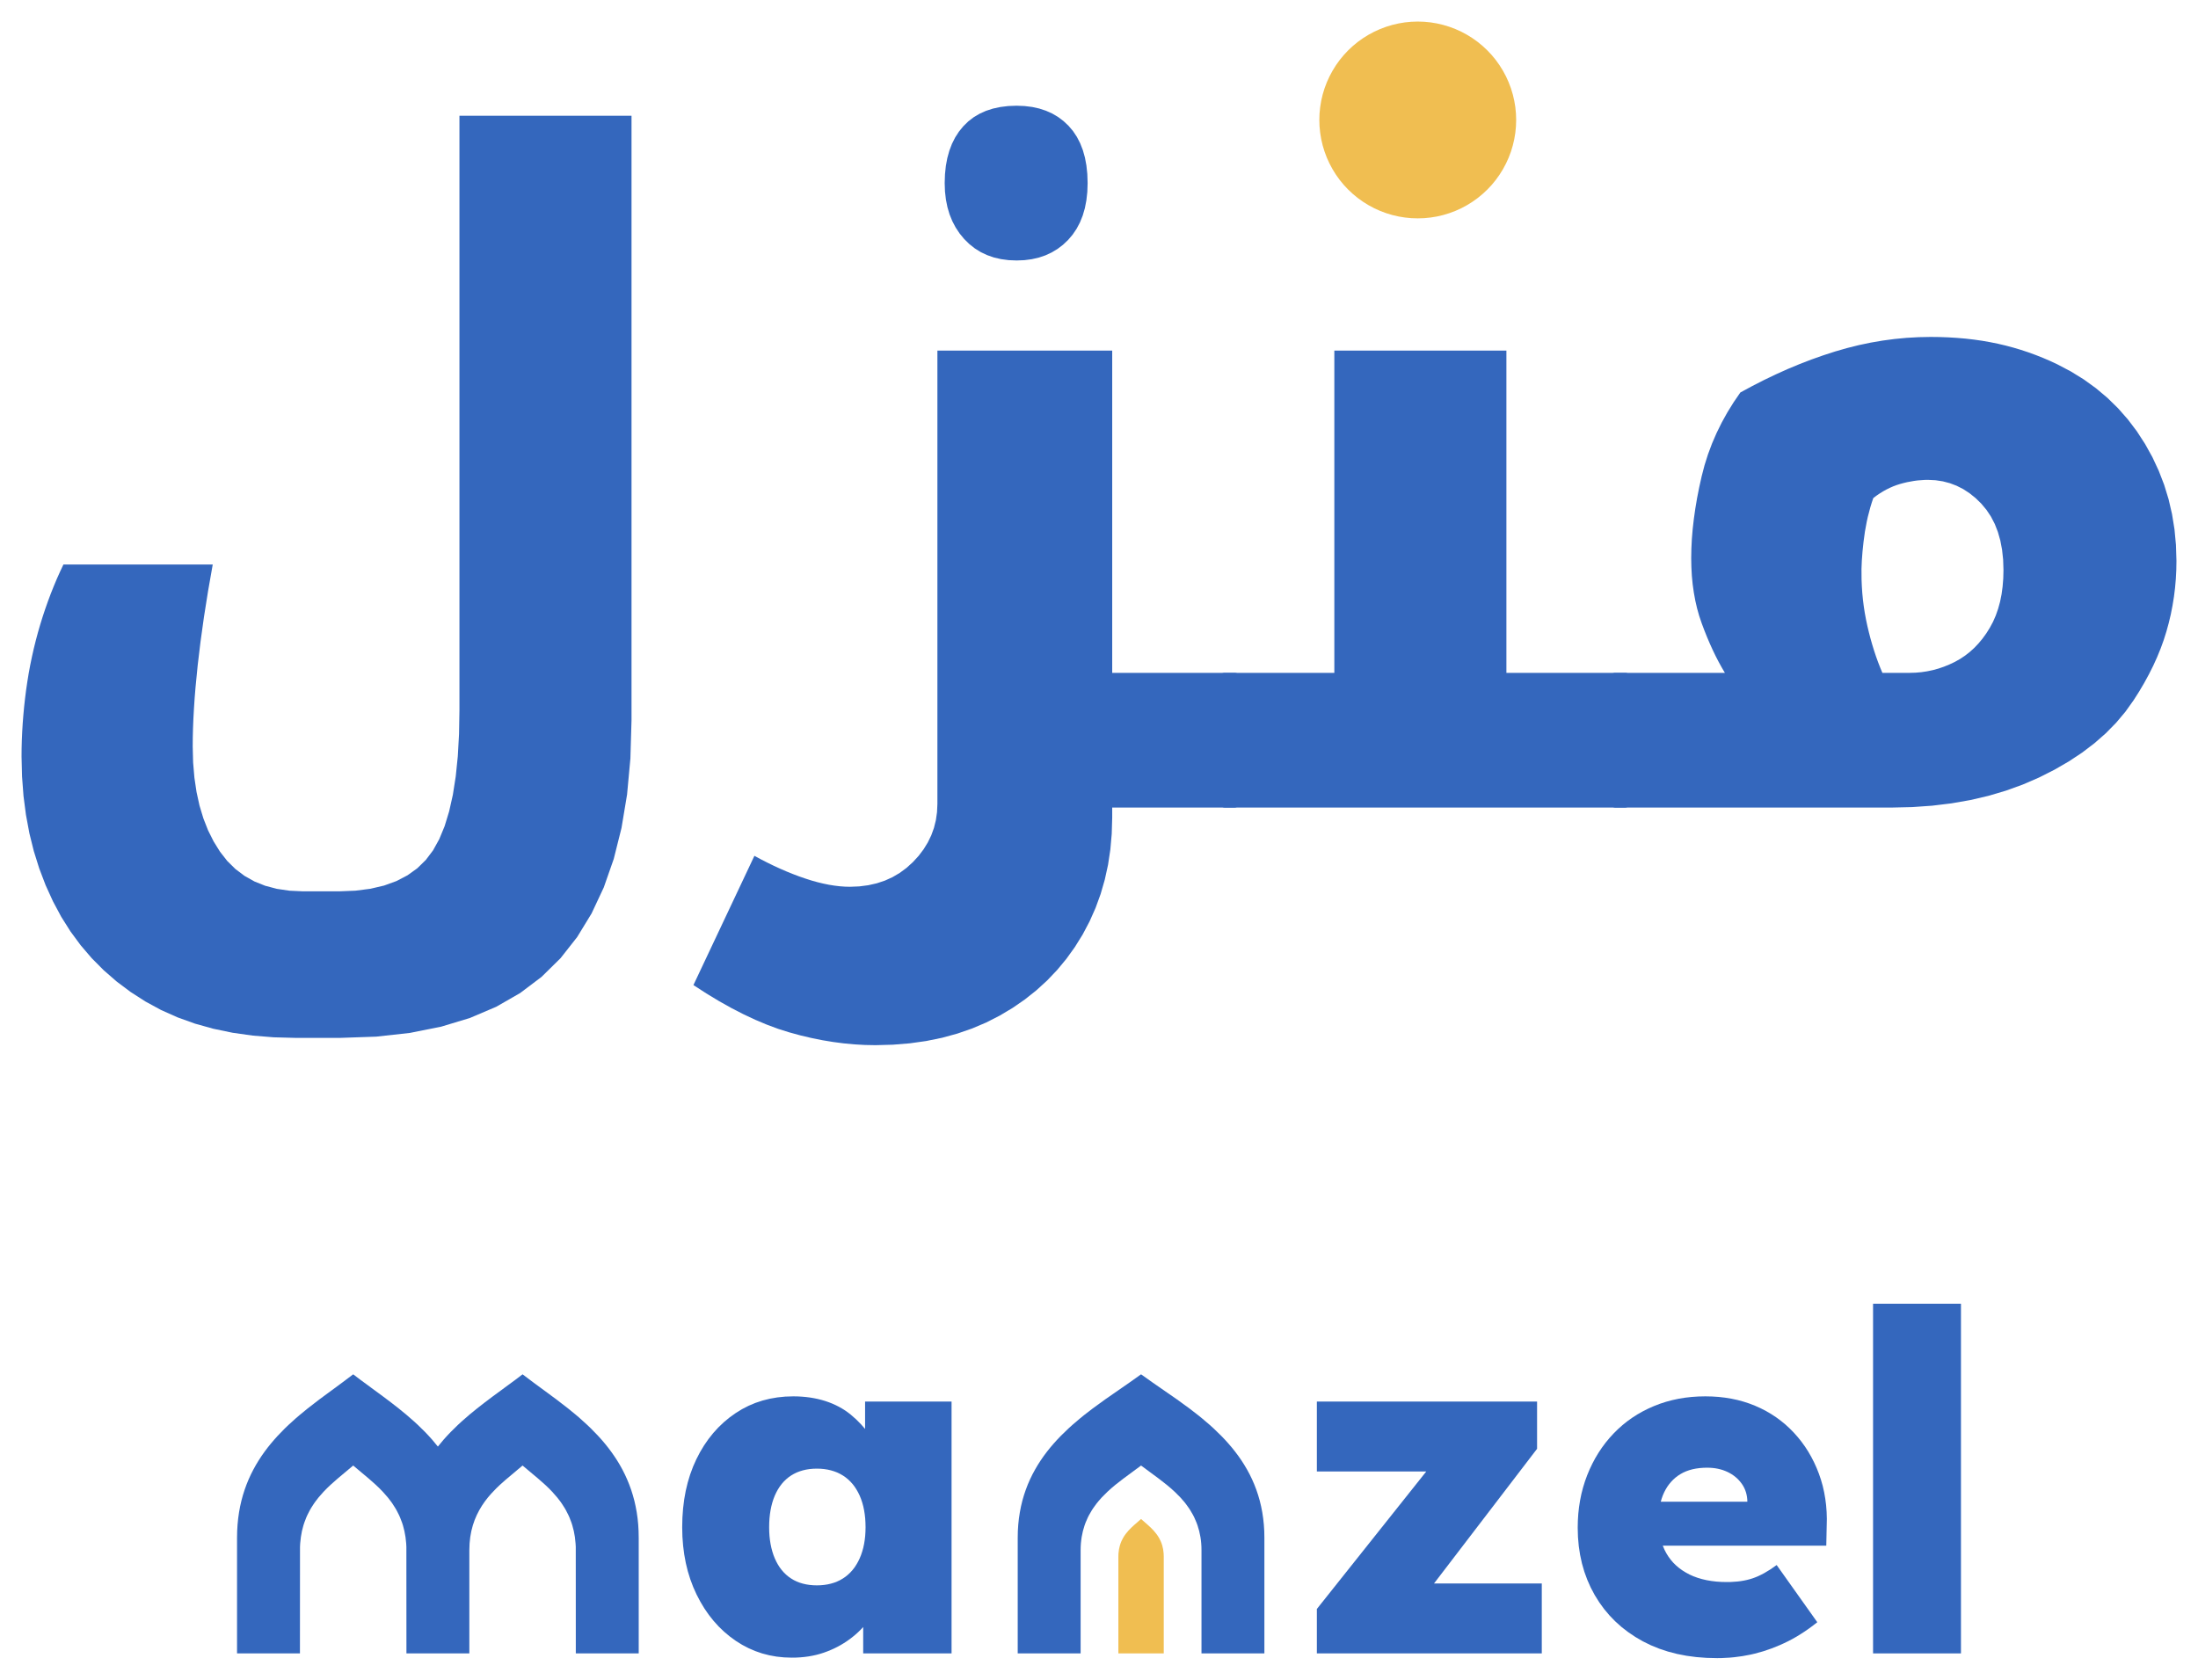
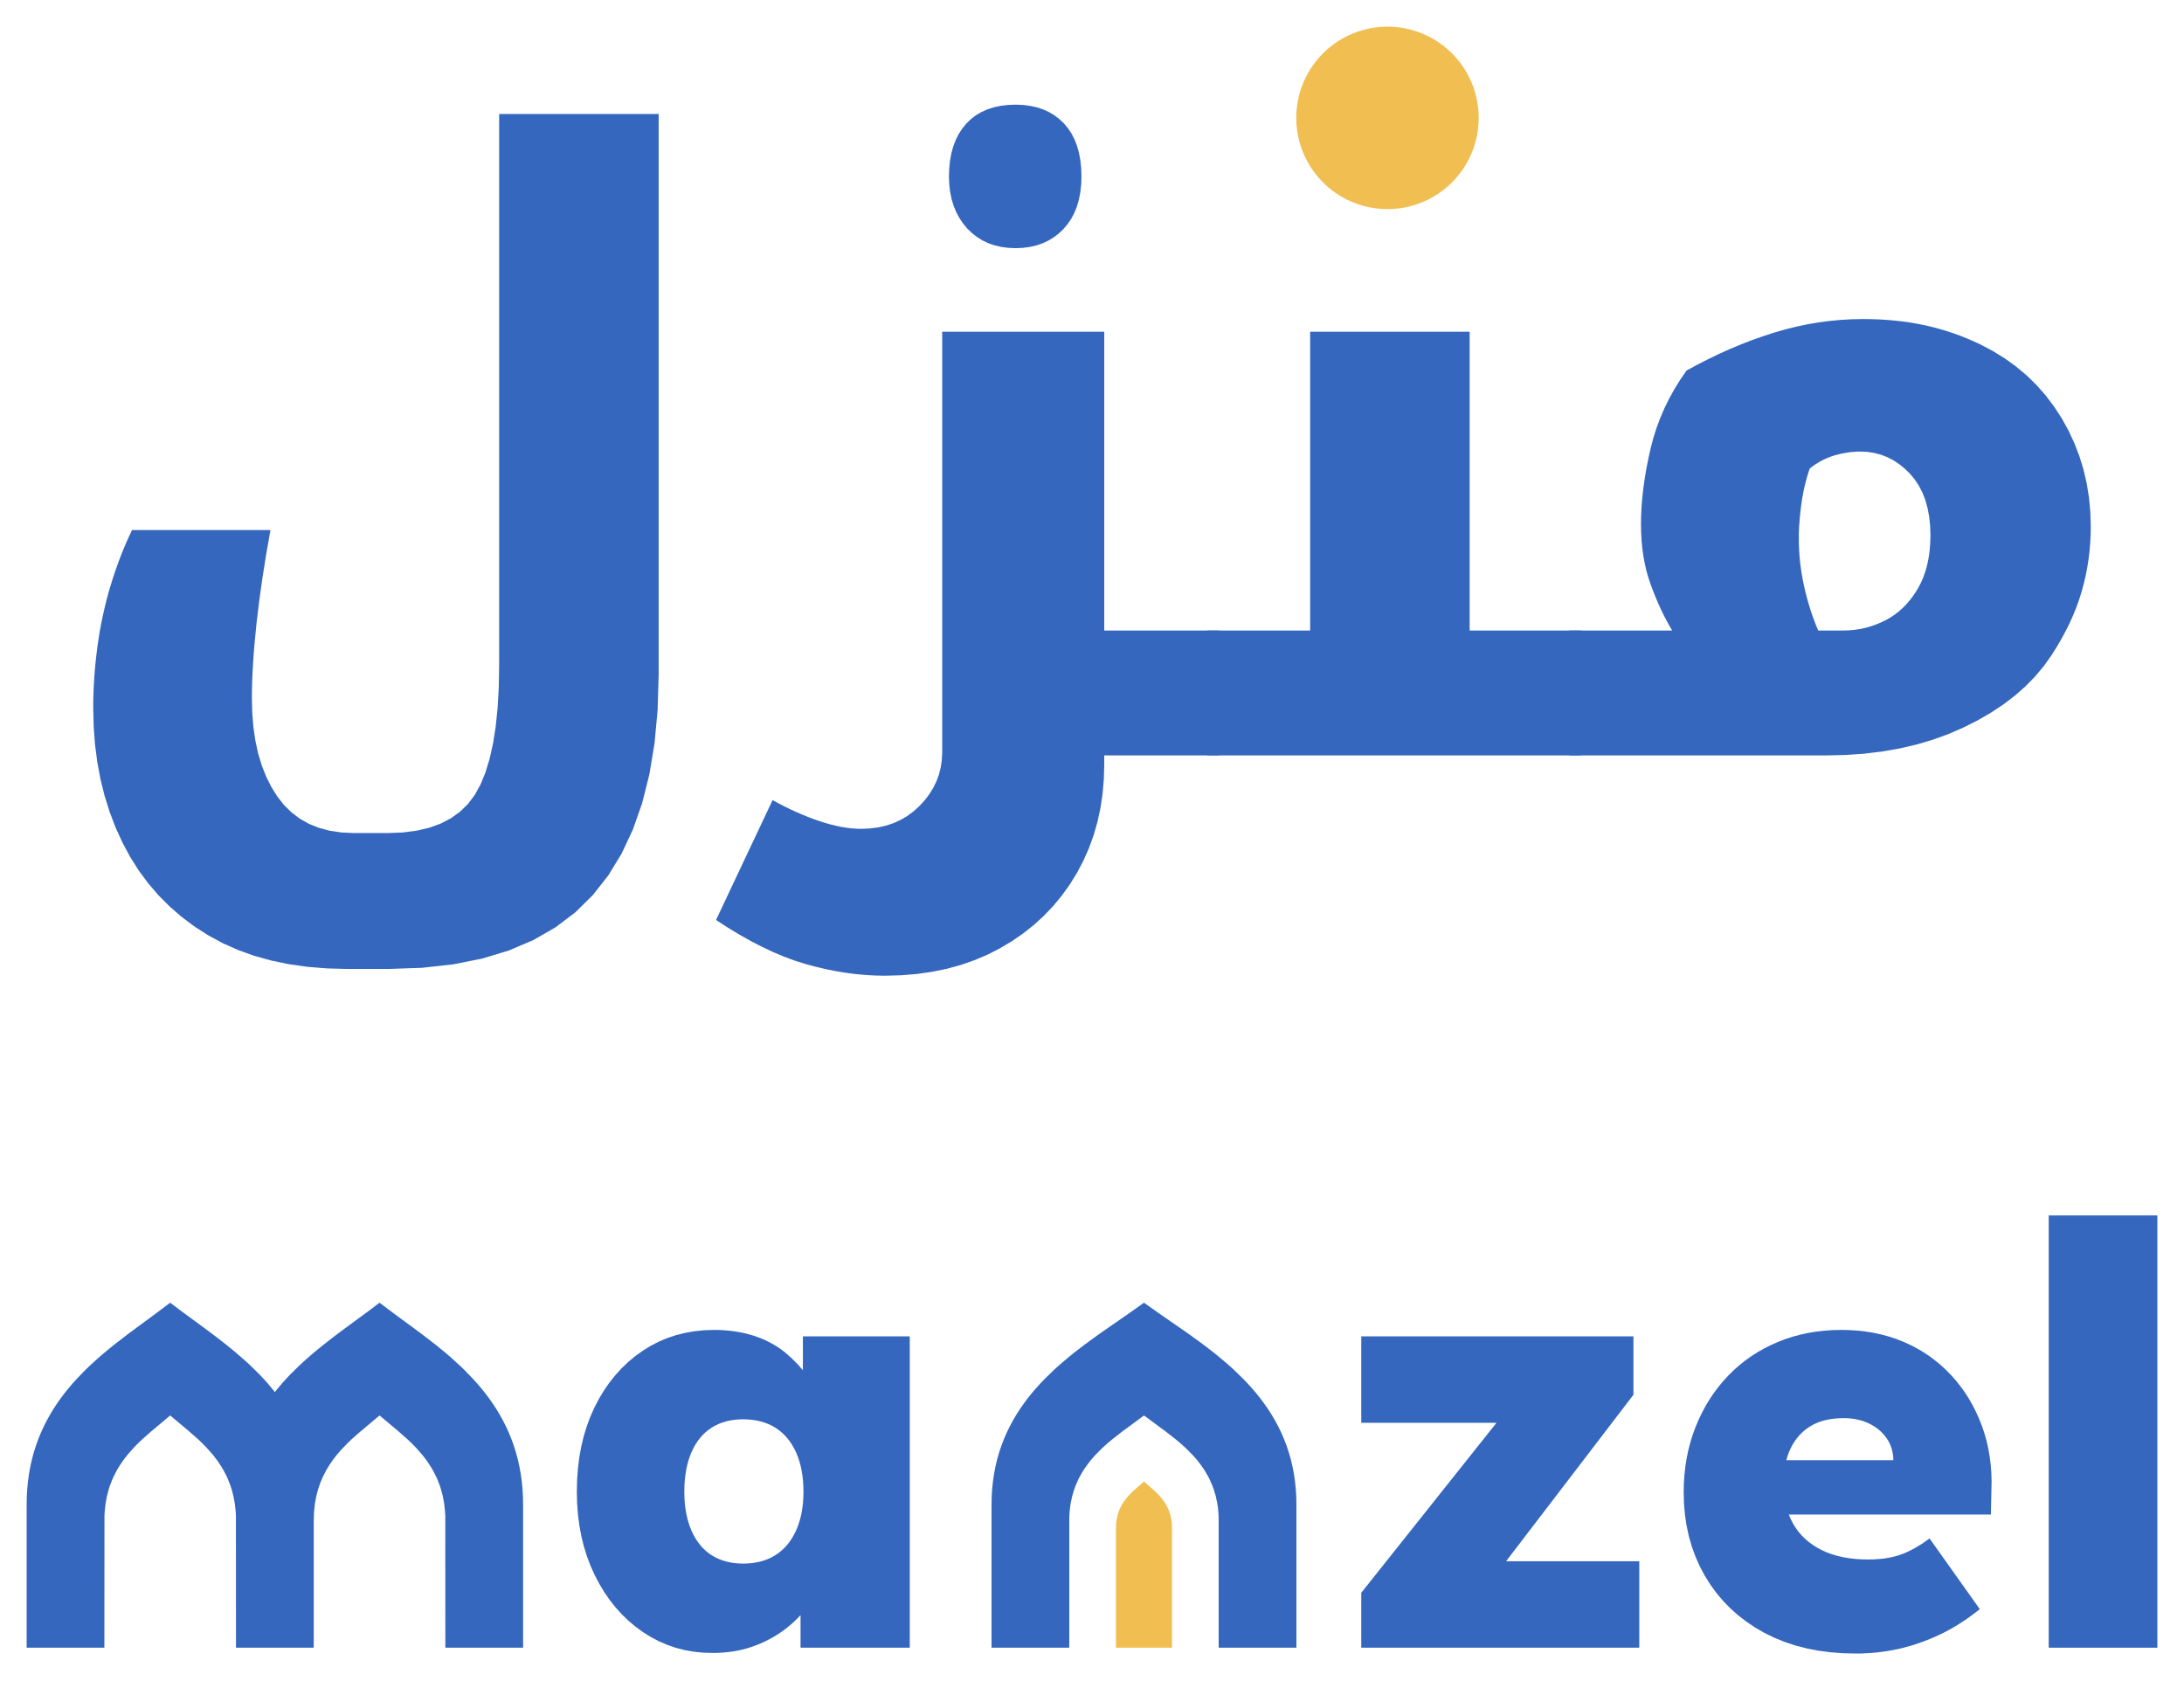
- <svg xmlns="http://www.w3.org/2000/svg" viewBox="-10 252.47 1020 779.53" width="800" height="611.4">
-   <path fill-rule="evenodd" fill="#3467BD" d="M127.17 734.15 L147.87 734.15 L164.62 733.57 L180.24 731.84 L194.72 728.95 L208.07 724.91 L220.28 719.71 L231.36 713.35 L241.3 705.85 L250.11 697.18 L257.83 687.37 L264.52 676.41 L270.19 664.32 L274.82 651.08 L278.42 636.7 L281 621.18 L282.54 604.51 L283.06 586.7 L283.06 306.18 L203.21 306.18 L203.21 582.06 L203.02 593.15 L202.45 603.39 L201.49 612.79 L200.15 621.35 L198.42 629.06 L196.32 635.92 L193.83 641.94 L190.96 647.12 L187.6 651.57 L183.64 655.44 L179.1 658.7 L173.95 661.38 L168.22 663.46 L161.89 664.94 L154.96 665.83 L147.44 666.13 L130.54 666.13 L124.31 665.84 L118.48 664.98 L113.06 663.55 L108.05 661.54 L103.45 658.95 L99.26 655.79 L95.47 652.06 L92.1 647.75 L89.13 642.97 L86.55 637.81 L84.38 632.28 L82.59 626.36 L81.21 620.08 L80.22 613.41 L79.62 606.37 L79.43 598.96 L79.46 594.76 L79.57 590.41 L79.75 585.92 L80.01 581.26 L80.33 576.46 L80.73 571.51 L81.75 561.14 L83.06 550.23 L84.65 538.81 L86.54 526.88 L88.72 514.46 L19.43 514.46 L17.88 517.76 L16.38 521.11 L14.95 524.52 L13.57 527.98 L12.26 531.49 L11 535.06 L9.8 538.67 L8.66 542.34 L7.59 546.05 L6.59 549.79 L5.66 553.55 L4.81 557.34 L4.02 561.16 L3.31 565 L2.68 568.87 L2.11 572.76 L1.62 576.66 L1.19 580.55 L0.83 584.43 L0.53 588.29 L0.3 592.14 L0.13 595.97 L0.03 599.79 L0 603.6 L0.23 612.88 L0.91 621.9 L2.05 630.67 L3.64 639.2 L5.69 647.47 L8.2 655.49 L11.16 663.26 L14.58 670.78 L18.43 677.97 L22.72 684.77 L27.44 691.17 L32.58 697.18 L38.16 702.79 L44.16 708.01 L50.59 712.83 L57.46 717.25 L64.74 721.21 L72.43 724.64 L80.53 727.55 L89.04 729.92 L97.95 731.77 L107.28 733.09 L117.02 733.88Z" />
-   <path fill-rule="evenodd" fill="#3467BD" d="M461.77 373.35 L465.37 373.21 L468.8 372.76 L472.05 372.02 L475.13 370.98 L478.02 369.64 L480.74 368.01 L483.28 366.08 L485.64 363.85 L487.76 361.36 L489.61 358.63 L491.17 355.68 L492.45 352.49 L493.44 349.08 L494.15 345.43 L494.58 341.55 L494.72 337.44 L494.58 333.24 L494.16 329.28 L493.47 325.58 L492.5 322.13 L491.25 318.93 L489.73 315.98 L487.93 313.28 L485.85 310.83 L483.53 308.65 L481.01 306.76 L478.3 305.16 L475.39 303.86 L472.28 302.84 L468.97 302.11 L465.47 301.68 L461.77 301.53 L457.87 301.68 L454.2 302.13 L450.77 302.87 L447.56 303.91 L444.59 305.25 L441.84 306.88 L439.33 308.81 L437.05 311.04 L435.02 313.53 L433.26 316.25 L431.77 319.21 L430.56 322.39 L429.61 325.81 L428.93 329.46 L428.53 333.33 L428.39 337.44 L428.53 341.36 L428.96 345.09 L429.67 348.62 L430.66 351.97 L431.94 355.12 L433.5 358.08 L435.34 360.85 L437.47 363.43 L439.84 365.75 L442.4 367.77 L445.15 369.48 L448.09 370.87 L451.22 371.96 L454.54 372.73 L458.06 373.2Z" />
-   <path fill-rule="evenodd" fill="#3467BD" d="M506.13 627.26 L562.74 627.26 L563.23 627.23 L563.66 627.13 L564.02 626.96 L564.32 626.73 L564.55 626.44 L564.72 626.07 L564.82 625.64 L564.85 625.15 L564.85 566.43 L564.82 566.03 L564.72 565.69 L564.55 565.4 L564.32 565.16 L564.02 564.97 L563.66 564.84 L563.23 564.76 L562.74 564.74 L506.13 564.74 L506.13 415.18 L425.01 415.18 L425.01 625.57 L424.83 629.41 L424.3 633.12 L423.41 636.7 L422.16 640.15 L420.55 643.46 L418.59 646.64 L416.28 649.69 L413.6 652.61 L410.65 655.28 L407.5 657.6 L404.16 659.56 L400.61 661.17 L396.87 662.41 L392.93 663.3 L388.79 663.84 L384.45 664.02 L382.1 663.96 L379.67 663.78 L377.18 663.48 L374.63 663.07 L372.01 662.53 L369.32 661.88 L366.57 661.11 L363.75 660.21 L360.89 659.22 L358 658.13 L355.08 656.95 L352.13 655.67 L349.16 654.31 L346.17 652.85 L343.14 651.3 L340.09 649.65 L311.79 709.64 L317.75 713.5 L323.6 717.04 L329.34 720.26 L334.97 723.16 L340.49 725.75 L345.89 728.02 L351.18 729.98 L356.36 731.61 L361.46 733 L366.54 734.2 L371.58 735.22 L376.58 736.05 L381.56 736.7 L386.5 737.16 L391.41 737.44 L396.28 737.53 L404.39 737.31 L412.24 736.67 L419.84 735.6 L427.18 734.1 L434.26 732.16 L441.08 729.8 L447.64 727.02 L453.95 723.8 L459.96 720.21 L465.62 716.3 L470.94 712.07 L475.92 707.53 L480.55 702.67 L484.84 697.5 L488.79 692.01 L492.4 686.2 L495.61 680.13 L498.4 673.85 L500.76 667.37 L502.69 660.69 L504.2 653.8 L505.27 646.71 L505.91 639.41 L506.13 631.91Z" />
-   <path fill-rule="evenodd" fill="#F0BE51" d="M693.59 308.14 L693.49 305.16 L693.2 302.18 L692.71 299.23 L692.03 296.32 L691.17 293.46 L690.11 290.67 L688.88 287.94 L687.47 285.31 L685.89 282.77 L684.15 280.34 L682.26 278.03 L680.21 275.85 L678.03 273.81 L675.72 271.91 L673.29 270.17 L670.75 268.59 L668.12 267.18 L665.4 265.95 L662.6 264.9 L659.74 264.03 L656.83 263.35 L653.88 262.86 L650.91 262.57 L647.92 262.47 L644.93 262.57 L641.96 262.86 L639.01 263.35 L636.1 264.03 L633.24 264.9 L630.44 265.95 L627.72 267.18 L625.08 268.59 L622.54 270.17 L620.11 271.91 L617.8 273.81 L615.62 275.85 L613.58 278.03 L611.68 280.34 L609.94 282.77 L608.37 285.31 L606.96 287.94 L605.72 290.67 L604.67 293.46 L603.8 296.32 L603.12 299.23 L602.64 302.18 L602.34 305.16 L602.25 308.14 L602.34 311.13 L602.64 314.1 L603.12 317.05 L603.8 319.96 L604.67 322.82 L605.72 325.62 L606.96 328.34 L608.37 330.98 L609.94 333.52 L611.68 335.95 L613.58 338.26 L615.62 340.44 L617.8 342.48 L620.11 344.38 L622.54 346.12 L625.08 347.7 L627.72 349.11 L630.44 350.34 L633.24 351.39 L636.1 352.26 L639.01 352.94 L641.96 353.42 L644.93 353.72 L647.92 353.81 L650.91 353.72 L653.88 353.42 L656.83 352.94 L659.74 352.26 L662.6 351.39 L665.4 350.34 L668.12 349.11 L670.75 347.7 L673.29 346.12 L675.72 344.38 L678.03 342.48 L680.21 340.44 L682.26 338.26 L684.15 335.95 L685.89 333.52 L687.47 330.98 L688.88 328.34 L690.11 325.62 L691.17 322.82 L692.03 319.96 L692.71 317.05 L693.2 314.1 L693.49 311.13Z" />
-   <path fill-rule="evenodd" fill="#3467BD" d="M558.51 627.26 L743.98 627.26 L744.47 627.23 L744.9 627.13 L745.27 626.96 L745.56 626.73 L745.8 626.44 L745.96 626.07 L746.06 625.64 L746.09 625.15 L746.09 566.43 L746.06 566.03 L745.96 565.69 L745.8 565.4 L745.56 565.16 L745.27 564.97 L744.9 564.84 L744.47 564.76 L743.98 564.74 L689.06 564.74 L689.06 415.18 L609.21 415.18 L609.21 564.74 L558.51 564.74 L558.02 564.76 L557.59 564.84 L557.23 564.97 L556.93 565.16 L556.7 565.4 L556.53 565.69 L556.43 566.03 L556.4 566.43 L556.4 625.15 L556.43 625.64 L556.53 626.07 L556.7 626.44 L556.93 626.73 L557.23 626.96 L557.59 627.13 L558.02 627.23Z" />
-   <path fill-rule="evenodd" fill="#3467BD" d="M867.77 627.26 L877.34 627.04 L886.62 626.39 L895.61 625.3 L904.31 623.78 L912.72 621.82 L920.84 619.42 L928.67 616.59 L936.21 613.32 L943.36 609.71 L950.04 605.85 L956.25 601.74 L961.98 597.37 L967.23 592.76 L972.01 587.89 L976.31 582.78 L980.14 577.41 L982.69 573.4 L985.05 569.4 L987.23 565.4 L989.23 561.41 L991.04 557.42 L992.66 553.45 L994.1 549.48 L995.35 545.51 L996.44 541.54 L997.39 537.53 L998.18 533.48 L998.84 529.41 L999.35 525.3 L999.71 521.15 L999.93 516.98 L1000 512.77 L999.77 505.36 L999.09 498.13 L997.95 491.08 L996.36 484.2 L994.31 477.5 L991.8 470.99 L988.84 464.64 L985.42 458.48 L981.6 452.59 L977.41 447.06 L972.86 441.9 L967.94 437.09 L962.67 432.66 L957.03 428.58 L951.02 424.87 L944.66 421.52 L941.36 419.98 L938.03 418.55 L934.65 417.21 L931.24 415.97 L927.79 414.83 L924.3 413.79 L920.77 412.85 L917.19 412.01 L913.56 411.27 L909.85 410.62 L906.07 410.08 L902.2 409.63 L898.25 409.29 L894.22 409.04 L890.12 408.89 L885.93 408.84 L880.34 408.95 L874.76 409.26 L869.2 409.79 L863.65 410.53 L858.11 411.48 L852.58 412.64 L847.07 414.02 L841.57 415.6 L836.08 417.38 L830.59 419.32 L825.1 421.44 L819.6 423.73 L814.11 426.2 L808.62 428.83 L803.13 431.64 L797.63 434.61 L794.49 439.19 L791.6 443.85 L788.97 448.59 L786.6 453.41 L784.48 458.31 L782.62 463.29 L781.02 468.34 L779.68 473.48 L778.54 478.6 L777.55 483.62 L776.72 488.53 L776.04 493.34 L775.5 498.04 L775.12 502.63 L774.9 507.12 L774.82 511.5 L774.9 515.67 L775.12 519.73 L775.5 523.67 L776.04 527.5 L776.72 531.22 L777.55 534.83 L778.54 538.33 L779.68 541.71 L780.91 544.98 L782.17 548.14 L783.47 551.19 L784.8 554.12 L786.16 556.94 L787.56 559.65 L788.99 562.25 L790.45 564.74 L739.75 564.74 L739.26 564.76 L738.83 564.84 L738.47 564.97 L738.17 565.16 L737.94 565.4 L737.77 565.69 L737.68 566.03 L737.64 566.43 L737.64 625.15 L737.68 625.64 L737.77 626.07 L737.94 626.44 L738.17 626.73 L738.47 626.96 L738.83 627.13 L739.26 627.23 L739.75 627.26ZM853.84 516.43 L854 512.55 L854.32 508.38 L854.79 503.92 L855.43 499.22 L856.28 494.59 L856.78 492.33 L857.94 487.91 L858.6 485.75 L859.32 483.62 L860.8 482.5 L862.31 481.47 L863.84 480.52 L865.39 479.66 L866.96 478.88 L868.54 478.19 L870.15 477.59 L871.78 477.07 L873.41 476.63 L875.04 476.24 L878.27 475.65 L879.88 475.44 L883.08 475.2 L884.66 475.17 L888.19 475.34 L891.6 475.86 L894.87 476.72 L898.02 477.92 L901.05 479.46 L903.95 481.35 L906.73 483.58 L909.38 486.15 L911.8 489.04 L913.91 492.2 L915.69 495.64 L917.14 499.36 L918.27 503.35 L919.08 507.62 L919.57 512.17 L919.73 517 L919.63 520.93 L919.33 524.69 L918.84 528.29 L918.15 531.73 L917.25 535 L916.16 538.11 L914.88 541.05 L913.39 543.82 L911.75 546.43 L910 548.85 L908.13 551.1 L906.16 553.17 L904.07 555.06 L901.87 556.77 L899.55 558.31 L897.13 559.67 L894.63 560.85 L892.1 561.88 L889.53 562.76 L886.93 563.47 L884.3 564.02 L881.64 564.42 L878.94 564.66 L876.21 564.74 L863.54 564.74 L862.51 562.27 L861.52 559.73 L860.58 557.12 L859.69 554.44 L858.84 551.68 L858.03 548.85 L857.28 545.95 L856.57 542.98 L855.93 539.96 L855.37 536.92 L854.9 533.86 L854.51 530.78 L854.21 527.68 L854 524.56 L853.87 521.42Z" />
+ <svg xmlns="http://www.w3.org/2000/svg" viewBox="90 401.24 820 630.76" width="800" height="615.38">
+   <path fill-rule="evenodd" fill="#3467BD" d="M220.38 765 L235.9 765 L248.47 764.56 L260.18 763.26 L271.04 761.1 L281.05 758.07 L290.21 754.17 L298.52 749.4 L305.98 743.77 L312.58 737.27 L318.37 729.91 L323.39 721.69 L327.64 712.62 L331.12 702.69 L333.82 691.91 L335.75 680.27 L336.91 667.77 L337.3 654.41 L337.3 444.02 L277.41 444.02 L277.41 650.93 L277.27 659.25 L276.84 666.93 L276.12 673.97 L275.11 680.4 L273.81 686.18 L272.24 691.32 L270.37 695.84 L268.22 699.72 L265.7 703.06 L262.73 705.96 L259.33 708.41 L255.46 710.42 L251.17 711.98 L246.42 713.09 L241.22 713.76 L235.58 713.98 L222.9 713.98 L218.23 713.76 L213.86 713.12 L209.8 712.05 L206.04 710.54 L202.59 708.6 L199.45 706.22 L196.6 703.43 L194.08 700.2 L191.85 696.61 L189.91 692.74 L188.28 688.59 L186.94 684.15 L185.91 679.44 L185.17 674.44 L184.72 669.16 L184.57 663.6 L184.59 660.45 L184.68 657.19 L184.81 653.82 L185.01 650.33 L185.25 646.73 L185.55 643.02 L186.31 635.24 L187.3 627.06 L188.49 618.49 L189.91 609.54 L191.54 600.23 L139.57 600.23 L138.41 602.7 L137.28 605.22 L136.21 607.77 L135.18 610.37 L134.2 613 L133.25 615.68 L132.35 618.39 L131.5 621.14 L130.69 623.92 L129.94 626.72 L129.25 629.54 L128.61 632.39 L128.01 635.25 L127.48 638.13 L127.01 641.04 L126.58 643.95 L126.22 646.88 L125.89 649.79 L125.62 652.7 L125.4 655.6 L125.23 658.49 L125.1 661.36 L125.02 664.22 L125 667.08 L125.17 674.04 L125.68 680.81 L126.54 687.39 L127.73 693.78 L129.27 699.99 L131.15 706 L133.37 711.83 L135.94 717.47 L138.82 722.86 L142.04 727.96 L145.58 732.76 L149.44 737.27 L153.62 741.47 L158.12 745.39 L162.94 749.01 L168.09 752.32 L173.56 755.29 L179.32 757.86 L185.4 760.05 L191.78 761.82 L198.46 763.21 L205.46 764.2 L212.77 764.79Z" />
+   <path fill-rule="evenodd" fill="#3467BD" d="M471.33 494.4 L474.03 494.29 L476.6 493.95 L479.04 493.4 L481.35 492.62 L483.52 491.61 L485.56 490.39 L487.46 488.94 L489.23 487.27 L490.82 485.4 L492.21 483.36 L493.38 481.14 L494.34 478.75 L495.08 476.19 L495.61 473.46 L495.94 470.55 L496.04 467.46 L495.94 464.31 L495.62 461.34 L495.1 458.57 L494.38 455.98 L493.44 453.58 L492.3 451.37 L490.95 449.34 L489.39 447.51 L487.65 445.87 L485.76 444.45 L483.73 443.25 L481.54 442.28 L479.21 441.51 L476.73 440.97 L474.1 440.64 L471.33 440.53 L468.4 440.64 L465.65 440.98 L463.08 441.54 L460.67 442.32 L458.44 443.32 L456.38 444.54 L454.5 445.99 L452.79 447.66 L451.27 449.53 L449.95 451.57 L448.83 453.79 L447.92 456.17 L447.21 458.74 L446.7 461.48 L446.4 464.38 L446.29 467.46 L446.4 470.4 L446.72 473.2 L447.25 475.85 L448 478.36 L448.96 480.72 L450.13 482.94 L451.51 485.02 L453.1 486.96 L454.88 488.7 L456.8 490.21 L458.86 491.49 L461.07 492.54 L463.42 493.35 L465.91 493.93 L468.55 494.28Z" />
+   <path fill-rule="evenodd" fill="#3467BD" d="M504.6 684.83 L547.06 684.83 L547.42 684.81 L547.75 684.73 L548.02 684.6 L548.24 684.43 L548.41 684.21 L548.54 683.94 L548.62 683.61 L548.64 683.25 L548.64 639.2 L548.62 638.91 L548.54 638.65 L548.41 638.43 L548.24 638.25 L548.02 638.11 L547.75 638.01 L547.42 637.95 L547.06 637.94 L504.6 637.94 L504.6 525.77 L443.76 525.77 L443.76 683.56 L443.62 686.44 L443.23 689.22 L442.56 691.91 L441.62 694.5 L440.41 696.98 L438.94 699.36 L437.21 701.65 L435.2 703.84 L432.99 705.84 L430.63 707.58 L428.12 709.05 L425.46 710.26 L422.65 711.19 L419.7 711.86 L416.59 712.26 L413.34 712.4 L411.58 712.35 L409.75 712.22 L407.89 711.99 L405.97 711.69 L404.01 711.28 L401.99 710.79 L399.93 710.22 L397.81 709.54 L395.67 708.8 L393.5 707.98 L391.31 707.1 L389.1 706.14 L386.87 705.12 L384.63 704.02 L382.36 702.86 L380.07 701.62 L358.84 746.61 L363.31 749.51 L367.7 752.16 L372.01 754.58 L376.23 756.75 L380.37 758.7 L384.42 760.4 L388.39 761.87 L392.27 763.09 L396.1 764.13 L399.91 765.03 L403.69 765.8 L407.44 766.42 L411.17 766.91 L414.88 767.25 L418.56 767.46 L422.21 767.53 L428.29 767.37 L434.18 766.89 L439.88 766.08 L445.39 764.96 L450.7 763.5 L455.81 761.73 L460.73 759.65 L465.46 757.23 L469.97 754.54 L474.22 751.61 L478.21 748.44 L481.94 745.03 L485.41 741.39 L488.63 737.51 L491.59 733.39 L494.3 729.03 L496.71 724.48 L498.8 719.77 L500.57 714.91 L502.02 709.9 L503.15 704.73 L503.95 699.42 L504.43 693.94 L504.6 688.32Z" />
+   <path fill-rule="evenodd" fill="#F0BE51" d="M645.19 445.49 L645.12 443.25 L644.9 441.02 L644.53 438.81 L644.02 436.62 L643.38 434.48 L642.58 432.39 L641.66 430.34 L640.6 428.37 L639.42 426.46 L638.11 424.64 L636.69 422.91 L635.16 421.27 L633.52 419.74 L631.79 418.32 L629.97 417.01 L628.06 415.83 L626.09 414.77 L624.05 413.85 L621.95 413.06 L619.81 412.41 L617.62 411.9 L615.41 411.53 L613.18 411.31 L610.94 411.24 L608.7 411.31 L606.47 411.53 L604.26 411.9 L602.08 412.41 L599.93 413.06 L597.83 413.85 L595.79 414.77 L593.81 415.83 L591.91 417.01 L590.08 418.32 L588.35 419.74 L586.72 421.27 L585.19 422.91 L583.76 424.64 L582.46 426.46 L581.28 428.37 L580.22 430.34 L579.29 432.39 L578.5 434.48 L577.85 436.62 L577.34 438.81 L576.98 441.02 L576.76 443.25 L576.69 445.49 L576.76 447.73 L576.98 449.96 L577.34 452.17 L577.85 454.35 L578.5 456.5 L579.29 458.6 L580.22 460.64 L581.28 462.62 L582.46 464.52 L583.76 466.35 L585.19 468.08 L586.72 469.71 L588.35 471.24 L590.08 472.67 L591.91 473.97 L593.81 475.16 L595.79 476.22 L597.83 477.14 L599.93 477.92 L602.08 478.58 L604.26 479.09 L606.47 479.45 L608.7 479.67 L610.94 479.74 L613.18 479.67 L615.41 479.45 L617.62 479.09 L619.81 478.58 L621.95 477.92 L624.05 477.14 L626.09 476.22 L628.06 475.16 L629.97 473.97 L631.79 472.67 L633.52 471.24 L635.16 469.71 L636.69 468.08 L638.11 466.35 L639.42 464.52 L640.6 462.62 L641.66 460.64 L642.58 458.6 L643.38 456.5 L644.02 454.35 L644.53 452.17 L644.9 449.96 L645.12 447.73Z" />
+   <path fill-rule="evenodd" fill="#3467BD" d="M543.88 684.83 L682.99 684.83 L683.35 684.81 L683.68 684.73 L683.95 684.6 L684.17 684.43 L684.35 684.21 L684.47 683.94 L684.55 683.61 L684.57 683.25 L684.57 639.2 L684.55 638.91 L684.47 638.65 L684.35 638.43 L684.17 638.25 L683.95 638.11 L683.68 638.01 L683.35 637.95 L682.99 637.94 L641.79 637.94 L641.79 525.77 L581.91 525.77 L581.91 637.94 L543.88 637.94 L543.52 637.95 L543.19 638.01 L542.92 638.11 L542.7 638.25 L542.53 638.43 L542.4 638.65 L542.32 638.91 L542.3 639.2 L542.3 683.25 L542.32 683.61 L542.4 683.94 L542.53 684.21 L542.7 684.43 L542.92 684.6 L543.19 684.73 L543.52 684.81Z" />
+   <path fill-rule="evenodd" fill="#3467BD" d="M775.83 684.83 L783.01 684.66 L789.97 684.18 L796.71 683.36 L803.23 682.22 L809.54 680.75 L815.63 678.95 L821.5 676.83 L827.16 674.37 L832.52 671.67 L837.53 668.77 L842.19 665.69 L846.49 662.41 L850.42 658.95 L854.01 655.3 L857.23 651.47 L860.11 647.44 L862.02 644.43 L863.79 641.43 L865.42 638.43 L866.92 635.44 L868.28 632.45 L869.5 629.47 L870.58 626.49 L871.51 623.52 L872.33 620.54 L873.04 617.53 L873.64 614.49 L874.13 611.44 L874.51 608.36 L874.78 605.25 L874.95 602.12 L875 598.96 L874.83 593.4 L874.32 587.98 L873.46 582.69 L872.27 577.53 L870.73 572.51 L868.85 567.63 L866.63 562.86 L864.07 558.24 L861.2 553.83 L858.06 549.68 L854.65 545.81 L850.96 542.2 L847 538.88 L842.77 535.82 L838.27 533.04 L833.5 530.52 L831.02 529.37 L828.52 528.3 L825.99 527.29 L823.43 526.36 L820.84 525.51 L818.22 524.73 L815.58 524.02 L812.89 523.39 L810.17 522.84 L807.39 522.35 L804.55 521.94 L801.65 521.61 L798.69 521.35 L795.67 521.16 L792.59 521.05 L789.45 521.01 L785.26 521.1 L781.07 521.33 L776.9 521.73 L772.74 522.28 L768.58 522.99 L764.44 523.86 L760.3 524.9 L756.18 526.08 L752.06 527.42 L747.94 528.87 L743.83 530.46 L739.7 532.18 L735.58 534.03 L731.47 536.01 L727.35 538.11 L723.22 540.34 L720.87 543.78 L718.7 547.27 L716.73 550.83 L714.95 554.44 L713.36 558.12 L711.97 561.85 L710.77 565.64 L709.76 569.49 L708.91 573.33 L708.16 577.1 L707.54 580.78 L707.03 584.39 L706.63 587.91 L706.34 591.36 L706.18 594.72 L706.12 598.01 L706.18 601.14 L706.34 604.18 L706.63 607.14 L707.03 610.01 L707.54 612.8 L708.16 615.51 L708.91 618.13 L709.76 620.67 L710.68 623.12 L711.63 625.49 L712.6 627.78 L713.6 629.97 L714.62 632.09 L715.67 634.12 L716.74 636.07 L717.84 637.94 L679.81 637.94 L679.45 637.95 L679.12 638.01 L678.85 638.11 L678.63 638.25 L678.46 638.43 L678.33 638.65 L678.26 638.91 L678.23 639.2 L678.23 683.25 L678.26 683.61 L678.33 683.94 L678.46 684.21 L678.63 684.43 L678.85 684.6 L679.12 684.73 L679.45 684.81 L679.81 684.83ZM765.38 601.7 L765.5 598.79 L765.74 595.67 L766.09 592.32 L766.57 588.8 L767.21 585.33 L767.59 583.63 L768.46 580.32 L768.95 578.69 L769.49 577.1 L770.6 576.26 L771.73 575.49 L772.88 574.77 L774.04 574.13 L775.22 573.54 L776.41 573.03 L777.61 572.58 L778.84 572.18 L780.06 571.86 L781.28 571.56 L783.7 571.12 L784.91 570.96 L787.31 570.78 L788.5 570.76 L791.14 570.89 L793.7 571.28 L796.15 571.92 L798.52 572.82 L800.79 573.98 L802.96 575.4 L805.05 577.07 L807.04 579 L808.85 581.16 L810.43 583.53 L811.77 586.11 L812.86 588.9 L813.7 591.9 L814.31 595.1 L814.68 598.51 L814.8 602.13 L814.72 605.08 L814.5 607.9 L814.13 610.6 L813.61 613.18 L812.94 615.63 L812.12 617.97 L811.16 620.17 L810.04 622.25 L808.81 624.2 L807.5 626.02 L806.1 627.71 L804.62 629.26 L803.05 630.68 L801.4 631.96 L799.66 633.12 L797.85 634.14 L795.97 635.02 L794.08 635.79 L792.15 636.45 L790.2 636.99 L788.22 637.4 L786.23 637.7 L784.21 637.88 L782.16 637.94 L772.66 637.94 L771.88 636.09 L771.14 634.18 L770.44 632.22 L769.77 630.21 L769.13 628.14 L768.52 626.02 L767.96 623.85 L767.43 621.62 L766.95 619.35 L766.53 617.07 L766.18 614.78 L765.88 612.47 L765.66 610.14 L765.5 607.8 L765.4 605.45Z" />
  <path fill-rule="evenodd" fill="#3467BD" d="M207.8 971.96 L207.91 968.81 L208.22 965.84 L208.73 963.03 L209.42 960.39 L210.27 957.9 L211.27 955.56 L212.4 953.35 L213.65 951.26 L215 949.29 L216.44 947.42 L217.96 945.66 L220.34 943.17 L221.98 941.6 L224.47 939.38 L232.5 932.62 L239.7 938.66 L243.03 941.6 L244.67 943.17 L246.27 944.81 L248.56 947.42 L250.01 949.29 L250.7 950.26 L252 952.29 L252.61 953.35 L253.74 955.56 L254.26 956.71 L255.19 959.13 L255.59 960.39 L256.28 963.03 L256.79 965.84 L257.1 968.81 L257.19 970.36 L257.21 1019.81 L286.4 1019.81 L286.4 966.12 L286.34 963.04 L286.17 960.05 L285.88 957.14 L285.48 954.32 L284.97 951.58 L284.37 948.91 L283.66 946.33 L282.87 943.82 L281.98 941.39 L281.01 939.03 L279.96 936.73 L278.84 934.51 L277.64 932.34 L276.37 930.24 L275.03 928.2 L273.64 926.22 L272.19 924.29 L270.69 922.42 L269.14 920.6 L267.54 918.83 L264.23 915.42 L262.52 913.78 L259.03 910.62 L257.26 909.1 L253.65 906.15 L248.2 901.94 L237.52 894.07 L232.5 890.29 L229.2 892.8 L218.62 900.58 L214.99 903.32 L211.36 906.15 L207.75 909.1 L204.22 912.18 L202.49 913.78 L199.11 917.1 L197.47 918.83 L195.87 920.6 L193.2 923.82 L190.53 920.6 L188.93 918.83 L187.3 917.1 L183.92 913.78 L182.18 912.18 L178.65 909.1 L175.05 906.15 L171.42 903.32 L167.78 900.58 L157.21 892.8 L153.9 890.29 L148.88 894.07 L138.2 901.94 L132.75 906.15 L129.15 909.1 L127.37 910.62 L123.88 913.78 L122.17 915.42 L118.86 918.83 L117.27 920.6 L115.72 922.42 L114.21 924.29 L112.76 926.22 L111.37 928.2 L110.04 930.24 L108.77 932.34 L107.57 934.51 L106.44 936.73 L105.39 939.03 L104.42 941.39 L103.54 943.82 L102.74 946.33 L102.04 948.91 L101.43 951.58 L100.93 954.32 L100.53 957.14 L100.24 960.05 L100.06 963.04 L100 966.12 L100 1019.81 L129.19 1019.81 L129.22 970.36 L129.3 968.81 L129.62 965.84 L130.12 963.03 L130.81 960.39 L131.22 959.13 L132.14 956.71 L132.66 955.56 L133.79 953.35 L134.4 952.29 L135.71 950.26 L136.4 949.29 L137.84 947.42 L140.14 944.81 L141.74 943.17 L143.38 941.6 L146.7 938.66 L153.9 932.62 L161.1 938.66 L164.42 941.6 L166.06 943.17 L167.66 944.81 L169.96 947.42 L171.4 949.29 L172.09 950.26 L173.39 952.29 L174.01 953.35 L175.14 955.56 L175.65 956.71 L176.58 959.13 L176.99 960.39 L177.67 963.03 L178.18 965.84 L178.5 968.81 L178.58 970.36 L178.61 1019.81 L207.8 1019.81Z" />
  <path fill-rule="evenodd" fill="#3467BD" d="M359.46 1021.75 L361.42 1021.64 L363.34 1021.46 L365.21 1021.21 L367.04 1020.88 L368.83 1020.49 L370.56 1020.02 L372.26 1019.48 L373.91 1018.88 L375.53 1018.22 L377.11 1017.51 L378.65 1016.74 L380.15 1015.92 L381.61 1015.04 L383.04 1014.11 L384.43 1013.12 L385.77 1012.08 L387.07 1011 L388.31 1009.88 L389.5 1008.71 L390.57 1007.57 L390.57 1019.81 L431.58 1019.81 L431.58 902.92 L391.45 902.92 L391.45 915.64 L389.58 913.5 L387.31 911.21 L384.87 909.06 L383.58 908.05 L382.24 907.1 L380.84 906.22 L379.39 905.39 L377.88 904.63 L376.32 903.92 L374.7 903.28 L373.03 902.7 L371.31 902.19 L369.54 901.74 L367.74 901.37 L365.9 901.06 L364.01 900.82 L362.09 900.65 L360.12 900.54 L358.11 900.51 L354.39 900.63 L350.77 901 L347.26 901.61 L343.86 902.46 L340.57 903.55 L337.39 904.89 L334.32 906.47 L331.36 908.3 L328.53 910.33 L325.86 912.55 L323.35 914.95 L321 917.53 L318.8 920.3 L316.76 923.24 L314.88 926.37 L313.16 929.68 L311.62 933.14 L310.28 936.75 L309.15 940.49 L308.22 944.37 L307.5 948.39 L306.99 952.54 L306.68 956.83 L306.58 961.26 L306.68 965.58 L307 969.79 L307.52 973.87 L308.25 977.84 L309.19 981.69 L310.34 985.41 L311.7 989.02 L313.27 992.51 L315.02 995.84 L316.91 998.99 L318.96 1001.95 L321.16 1004.73 L323.51 1007.33 L326.01 1009.73 L328.67 1011.96 L331.47 1014 L334.39 1015.82 L337.41 1017.4 L340.52 1018.74 L343.72 1019.84 L347.02 1020.69 L350.4 1021.3 L353.88 1021.66 L357.46 1021.78ZM367.36 988.18 L365.7 988.03 L364.11 987.78 L362.58 987.43 L361.12 986.99 L359.72 986.44 L358.39 985.8 L357.13 985.05 L355.93 984.21 L354.8 983.27 L353.75 982.25 L352.77 981.13 L351.86 979.92 L351.02 978.61 L350.26 977.22 L349.56 975.73 L348.94 974.16 L348.41 972.52 L347.96 970.82 L347.59 969.04 L347.3 967.2 L347.09 965.29 L346.97 963.31 L346.93 961.26 L346.97 959.16 L347.09 957.13 L347.3 955.18 L347.59 953.31 L347.96 951.51 L348.41 949.78 L348.94 948.14 L349.56 946.56 L350.26 945.07 L351.02 943.68 L351.86 942.37 L352.77 941.16 L353.75 940.04 L354.8 939.02 L355.93 938.08 L357.13 937.24 L358.39 936.5 L359.72 935.85 L361.12 935.31 L362.58 934.86 L364.11 934.51 L365.7 934.26 L367.36 934.11 L369.08 934.06 L370.8 934.11 L372.46 934.26 L374.06 934.51 L375.6 934.86 L377.08 935.31 L378.5 935.85 L379.85 936.5 L381.14 937.24 L382.37 938.08 L383.52 939.02 L384.6 940.04 L385.61 941.16 L386.55 942.37 L387.41 943.68 L388.2 945.07 L388.93 946.56 L389.57 948.14 L390.12 949.78 L390.6 951.51 L390.98 953.31 L391.28 955.18 L391.5 957.13 L391.62 959.16 L391.67 961.26 L391.62 963.31 L391.5 965.29 L391.28 967.2 L390.98 969.04 L390.6 970.82 L390.12 972.52 L389.57 974.16 L388.93 975.73 L388.2 977.22 L387.41 978.61 L386.55 979.92 L385.61 981.13 L384.6 982.25 L383.52 983.27 L382.37 984.21 L381.14 985.05 L379.85 985.8 L378.5 986.44 L377.08 986.99 L375.6 987.43 L374.06 987.78 L372.46 988.03 L370.8 988.18 L369.08 988.23Z" />
  <path fill-rule="evenodd" fill="#3467BD" d="M576.75 1019.81 L576.75 966.12 L576.69 963.04 L576.5 960.05 L576.19 957.14 L575.77 954.32 L575.23 951.58 L574.59 948.91 L573.84 946.33 L573 943.82 L572.06 941.39 L571.03 939.03 L569.92 936.73 L568.72 934.51 L567.44 932.34 L566.1 930.24 L564.68 928.2 L563.2 926.22 L561.66 924.29 L560.06 922.42 L558.42 920.6 L556.72 918.83 L553.21 915.42 L551.4 913.78 L547.69 910.62 L545.8 909.1 L541.98 906.15 L536.19 901.94 L524.84 894.07 L519.52 890.29 L514.19 894.07 L502.85 901.94 L497.06 906.15 L493.23 909.1 L491.35 910.62 L487.64 913.78 L485.83 915.42 L482.31 918.83 L480.62 920.6 L478.97 922.42 L477.37 924.29 L475.83 926.22 L474.35 928.2 L472.94 930.24 L471.59 932.34 L470.32 934.51 L469.12 936.73 L468 939.03 L466.97 941.39 L466.04 943.82 L465.19 946.33 L464.44 948.91 L463.8 951.58 L463.27 954.32 L462.84 957.14 L462.53 960.05 L462.34 963.04 L462.28 966.12 L462.28 1019.81 L491.47 1019.81 L491.47 971.96 L491.5 970.36 L491.59 968.81 L491.75 967.3 L491.95 965.84 L492.53 963.03 L493.31 960.39 L493.77 959.13 L494.82 956.71 L495.41 955.56 L496.69 953.35 L497.39 952.29 L498.87 950.26 L499.65 949.29 L501.29 947.42 L503.9 944.81 L505.71 943.17 L507.57 941.6 L511.35 938.66 L519.52 932.62 L527.69 938.66 L531.46 941.6 L533.32 943.17 L535.14 944.81 L537.75 947.42 L539.39 949.29 L540.17 950.26 L541.65 952.29 L542.34 953.35 L543.63 955.56 L544.21 956.71 L545.26 959.13 L545.72 960.39 L546.5 963.03 L547.08 965.84 L547.29 967.3 L547.44 968.81 L547.53 970.36 L547.56 971.96 L547.56 1019.81Z" />
  <path fill-rule="evenodd" fill="#F0BE51" d="M508.99 1019.81 L508.99 974.88 L509.03 973.48 L509.27 971.53 L509.68 969.75 L510.04 968.65 L510.46 967.61 L511.21 966.16 L511.76 965.26 L512.36 964.41 L513.65 962.84 L515.03 961.42 L516.45 960.11 L519.52 957.43 L522.58 960.11 L524 961.42 L525.38 962.84 L526.67 964.41 L527.27 965.26 L527.83 966.16 L528.57 967.61 L529 968.65 L529.36 969.75 L529.77 971.53 L530 973.48 L530.05 974.88 L530.05 1019.81Z" />
  <path fill-rule="evenodd" fill="#3467BD" d="M601.1 1019.81 L705.48 1019.81 L705.48 987.35 L655.47 987.35 L703.29 924.85 L703.29 902.92 L601.1 902.92 L601.1 935.38 L651.87 935.38 L601.1 999.19Z" />
  <path fill-rule="evenodd" fill="#3467BD" d="M761.62 969.81 L837.5 969.81 L837.76 957.34 L837.66 954.16 L837.42 951.04 L837.03 947.99 L836.51 945.01 L835.85 942.09 L835.04 939.25 L834.1 936.48 L833.03 933.78 L831.85 931.17 L830.56 928.65 L829.17 926.22 L827.66 923.88 L826.04 921.63 L824.31 919.47 L822.48 917.4 L820.54 915.43 L818.52 913.57 L816.4 911.84 L814.2 910.21 L811.91 908.71 L809.53 907.32 L807.06 906.05 L804.5 904.9 L801.86 903.87 L799.14 902.98 L796.36 902.22 L793.5 901.61 L790.58 901.13 L787.58 900.78 L784.5 900.58 L781.36 900.51 L778.16 900.58 L775.02 900.79 L771.95 901.14 L768.94 901.63 L766 902.27 L763.12 903.04 L760.31 903.95 L757.57 905.01 L754.9 906.19 L752.32 907.49 L749.84 908.9 L747.45 910.43 L745.15 912.08 L742.95 913.85 L740.84 915.73 L738.82 917.73 L736.9 919.83 L735.09 922.02 L733.39 924.31 L731.8 926.69 L730.32 929.16 L728.95 931.73 L727.69 934.38 L726.54 937.13 L725.51 939.96 L724.62 942.85 L723.86 945.8 L723.25 948.81 L722.77 951.88 L722.42 955.02 L722.22 958.22 L722.15 961.48 L722.27 965.8 L722.64 970.01 L723.26 974.09 L724.12 978.06 L725.23 981.91 L726.59 985.63 L728.19 989.24 L730.04 992.73 L732.12 996.06 L734.4 999.21 L736.89 1002.17 L739.58 1004.95 L742.48 1007.55 L745.59 1009.95 L748.9 1012.18 L752.41 1014.22 L756.12 1016.04 L759.99 1017.62 L764.04 1018.96 L768.26 1020.06 L772.65 1020.91 L777.21 1021.52 L781.94 1021.88 L786.84 1022 L788.81 1021.98 L792.73 1021.77 L794.68 1021.59 L798.56 1021.08 L802.41 1020.36 L804.33 1019.91 L808.18 1018.85 L812.05 1017.53 L815.93 1015.97 L817.87 1015.09 L819.82 1014.15 L821.76 1013.13 L823.7 1012.03 L825.63 1010.84 L827.56 1009.59 L829.49 1008.25 L831.41 1006.83 L833.33 1005.34 L814.47 978.8 L811.56 980.83 L808.74 982.53 L807.37 983.25 L806.02 983.9 L804.7 984.46 L803.4 984.94 L802.09 985.35 L800.72 985.71 L799.3 986.01 L797.83 986.26 L796.31 986.45 L793.12 986.67 L791.45 986.69 L788.92 986.64 L786.49 986.48 L784.16 986.2 L781.94 985.82 L779.81 985.32 L777.78 984.72 L775.84 984.01 L774.01 983.19 L772.29 982.26 L770.67 981.25 L769.16 980.15 L767.76 978.96 L766.47 977.69 L765.3 976.32 L764.23 974.86 L763.27 973.32 L762.42 971.69ZM760.69 949.41 L761.13 947.91 L761.66 946.43 L762.28 945.03 L762.97 943.7 L763.74 942.44 L764.58 941.27 L765.49 940.18 L766.47 939.16 L767.52 938.22 L768.65 937.36 L769.85 936.59 L771.12 935.89 L772.47 935.29 L773.9 934.78 L775.41 934.36 L777 934.04 L778.67 933.81 L780.41 933.67 L782.24 933.62 L783.54 933.66 L784.8 933.75 L786.03 933.9 L787.23 934.12 L788.39 934.4 L789.51 934.73 L790.61 935.14 L791.67 935.6 L792.68 936.12 L793.65 936.69 L794.56 937.31 L795.42 937.98 L796.23 938.71 L796.99 939.48 L797.7 940.31 L798.36 941.19 L798.95 942.11 L799.46 943.07 L799.89 944.07 L800.25 945.11 L800.52 946.18 L800.72 947.3 L800.84 948.45 L800.87 949.41Z" />
  <path fill-rule="evenodd" fill="#3467BD" d="M859.21 1019.81 L900 1019.81 L900 857.53 L859.21 857.53Z" />
</svg>
